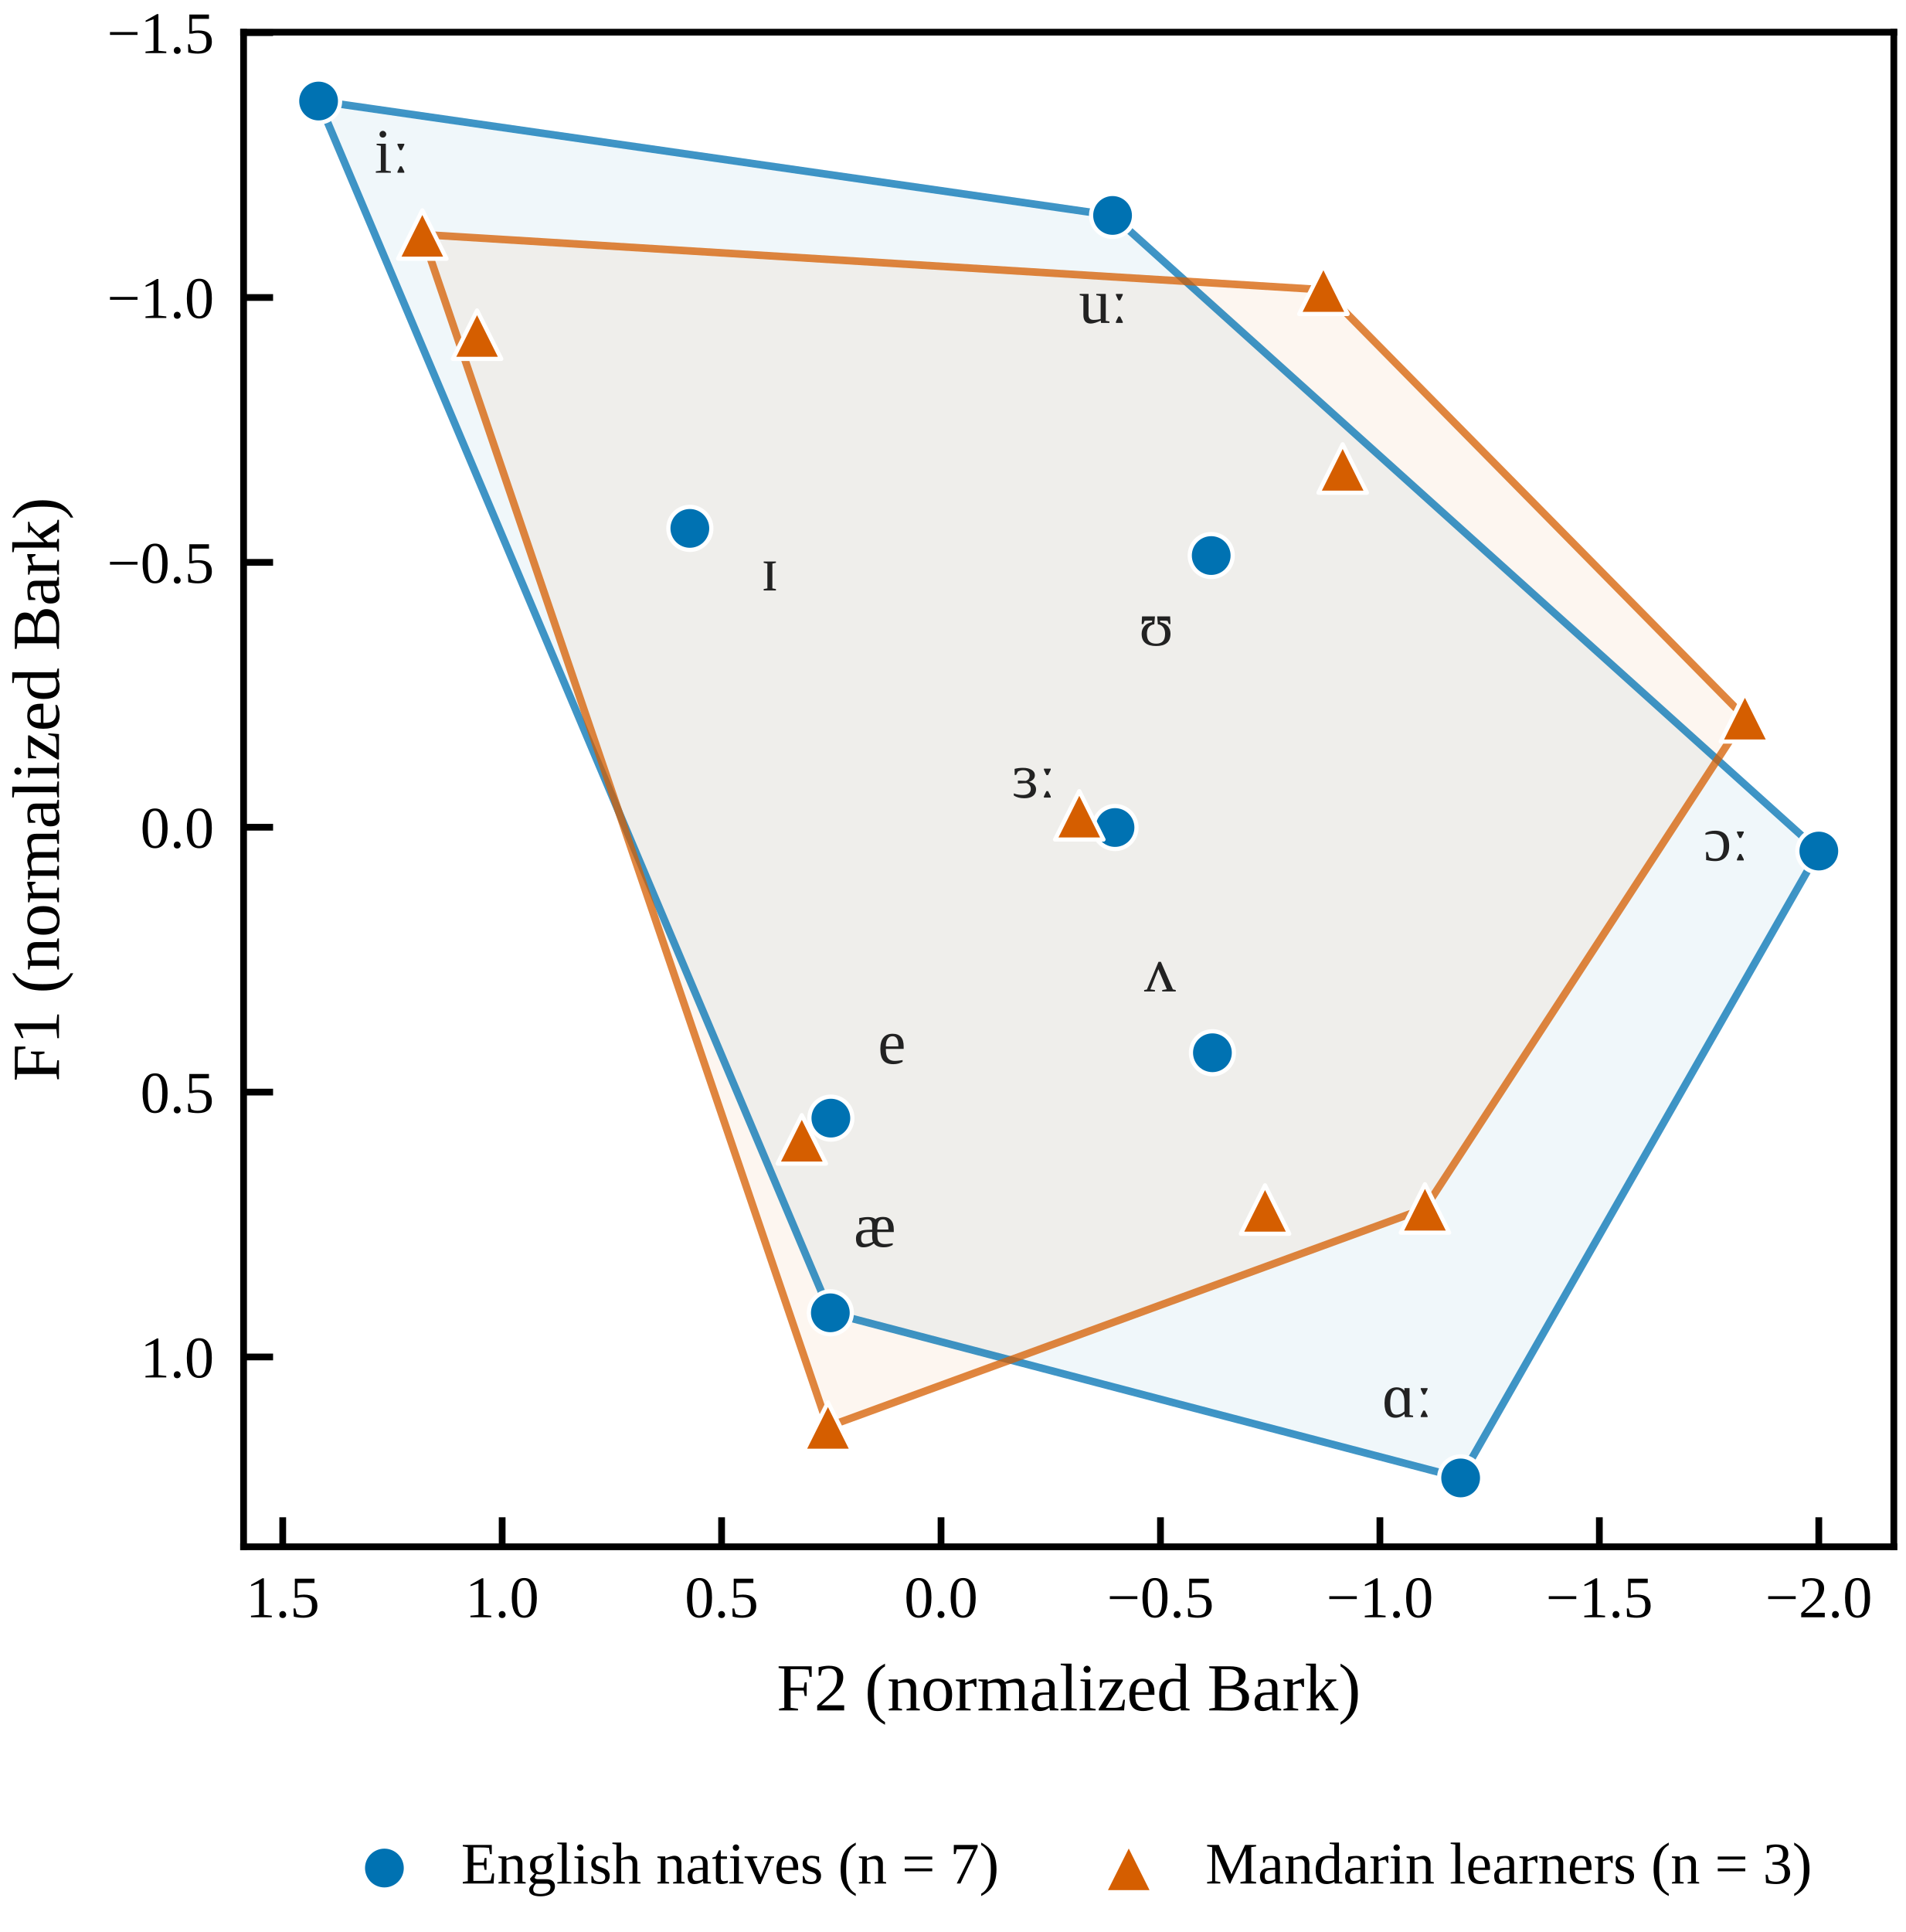
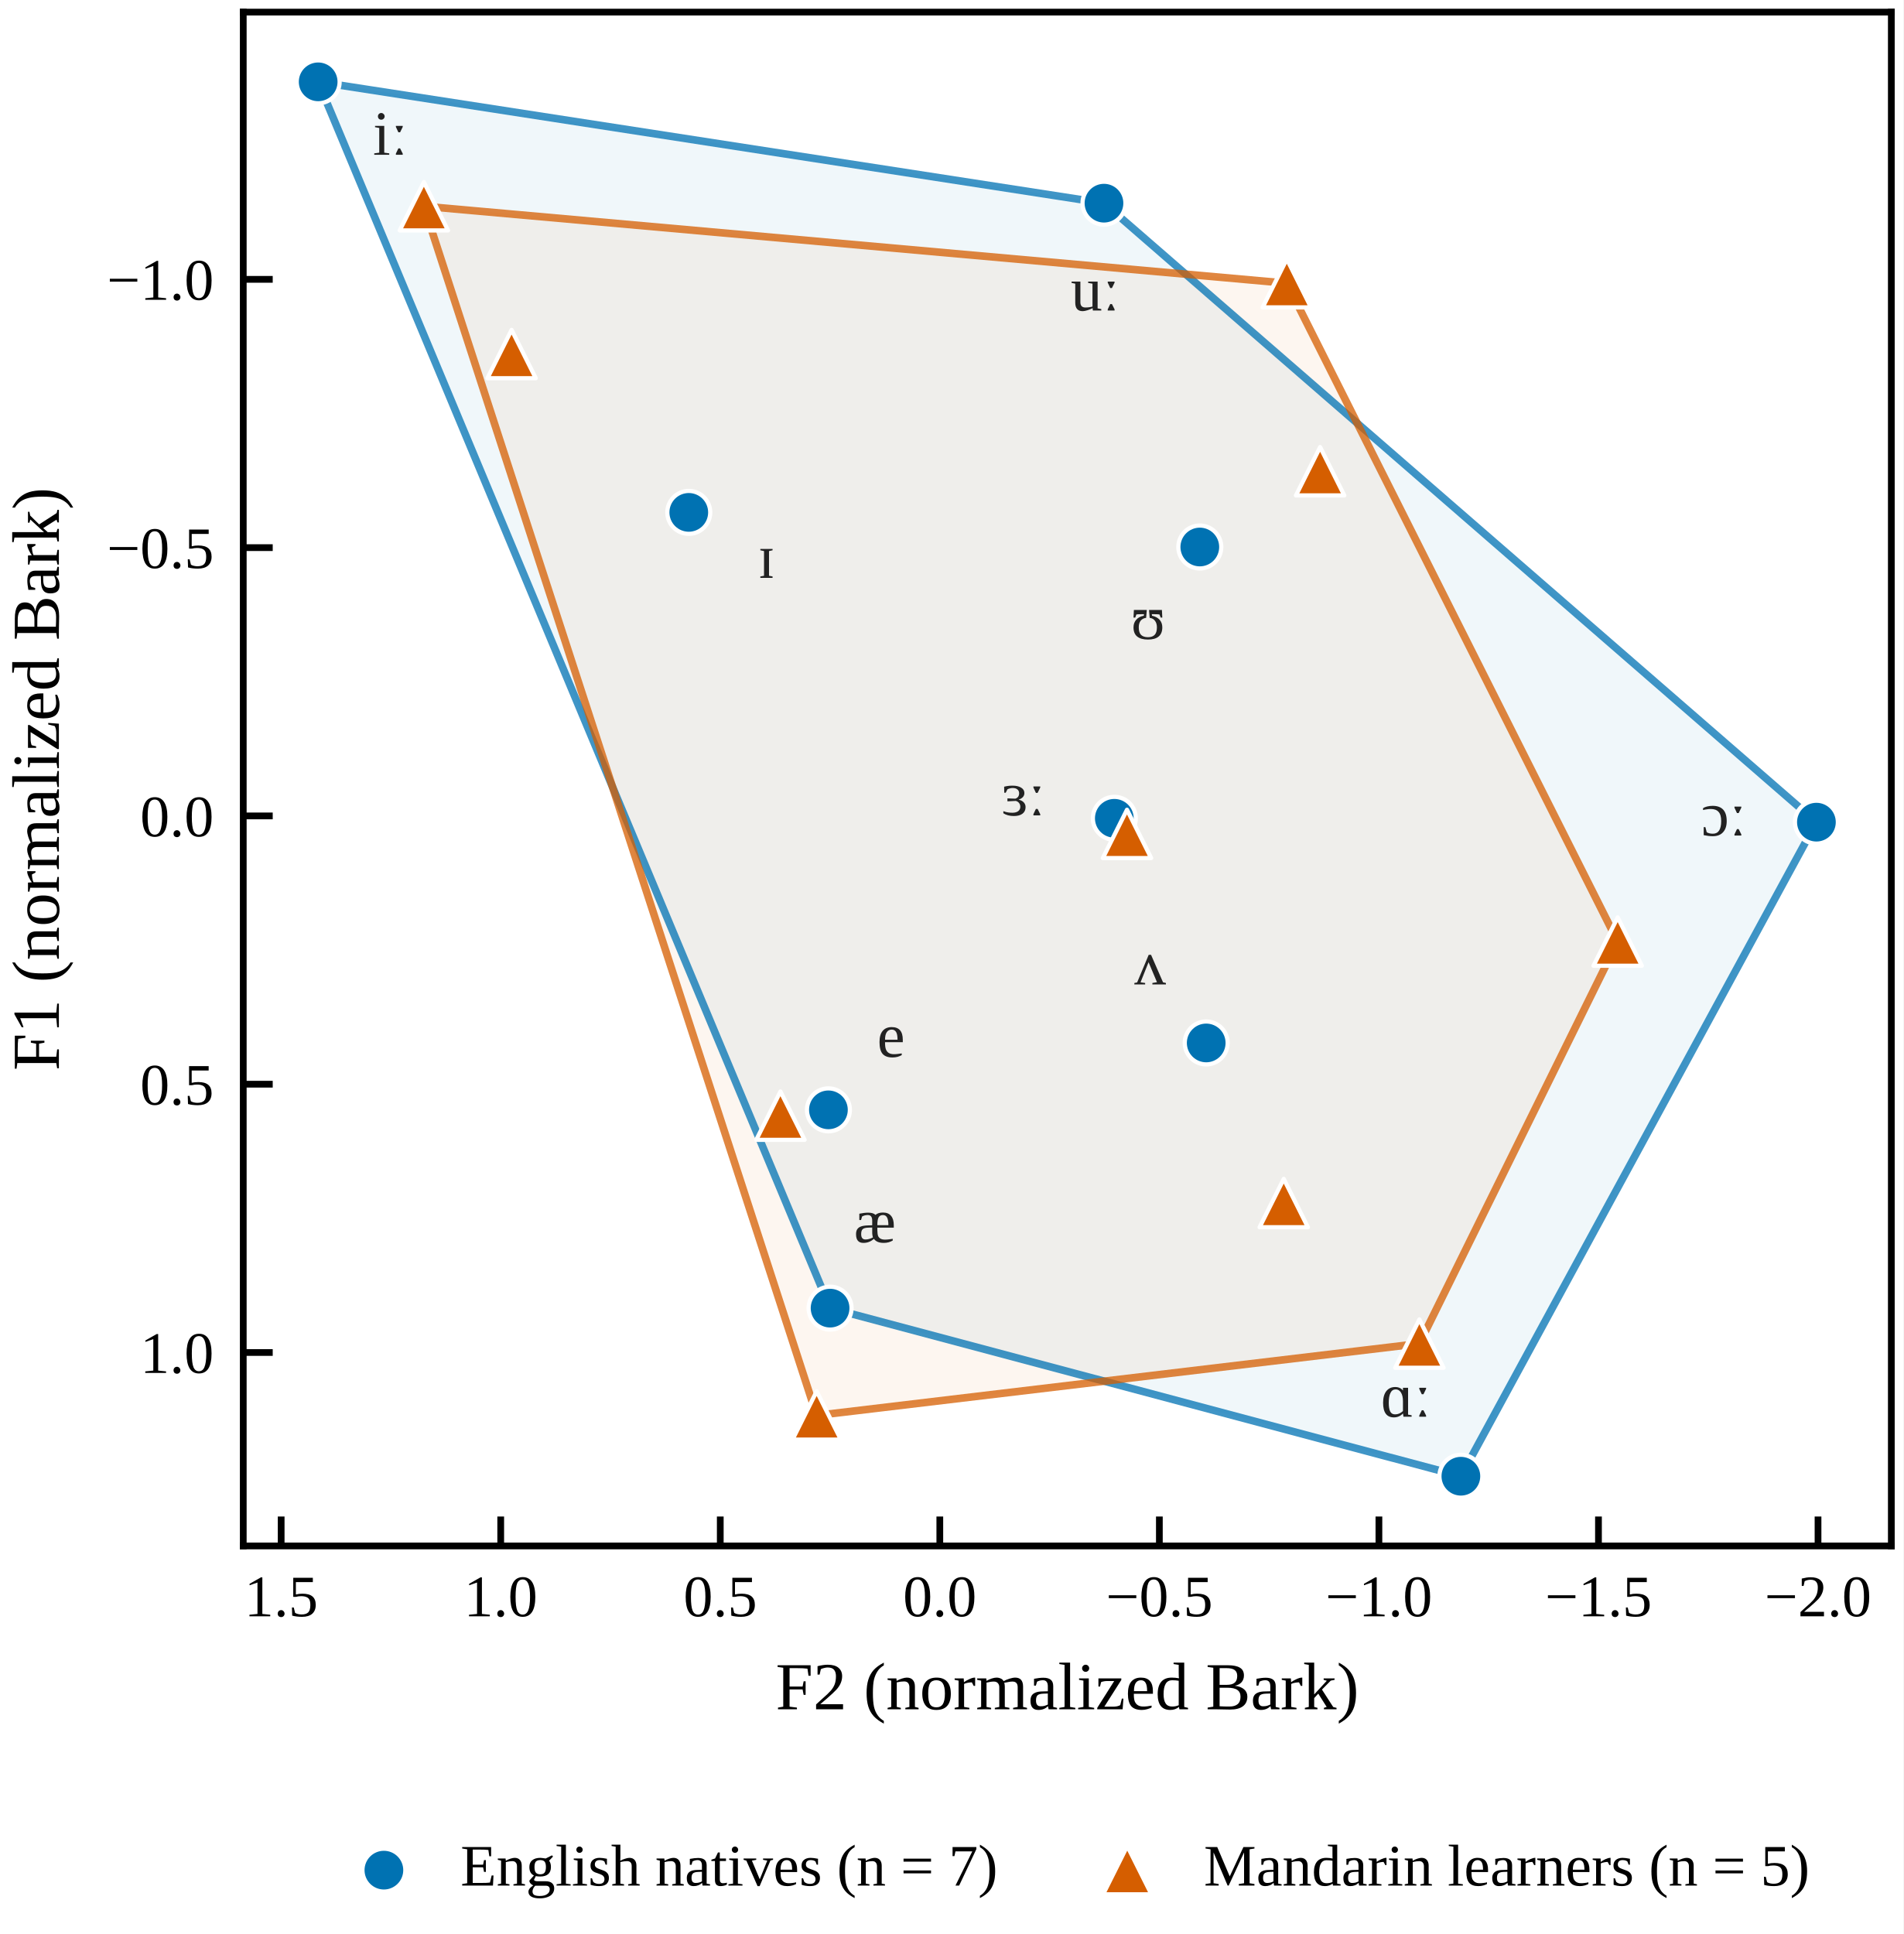
- <svg xmlns="http://www.w3.org/2000/svg" xmlns:xlink="http://www.w3.org/1999/xlink" width="226.168pt" height="229.198pt" viewBox="0 0 226.168 229.198" version="1.1">
+ <svg xmlns="http://www.w3.org/2000/svg" xmlns:xlink="http://www.w3.org/1999/xlink" width="226.168pt" height="229.819pt" viewBox="0 0 226.168 229.819" version="1.1">
  <defs>
    <style type="text/css">*{stroke-linejoin: round; stroke-linecap: butt}</style>
  </defs>
  <g id="figure_1">
    <g id="patch_1">
-       <path d="M 0 229.198  L 226.168 229.198  L 226.168 0  L 0 0  z " style="fill: #ffffff" />
+       <path d="M 0 229.819  L 226.168 229.819  L 226.168 0  L 0 0  z " style="fill: #ffffff" />
    </g>
    <g id="axes_1">
      <g id="patch_2">
-         <path d="M 28.904 183.499  L 224.728 183.499  L 224.728 3.819  L 28.904 3.819  z " style="fill: #ffffff" />
+         <path d="M 28.904 183.706  L 224.728 183.706  L 224.728 1.44  L 28.904 1.44  z " style="fill: #ffffff" />
      </g>
      <g id="patch_3">
-         <path d="M 215.827 100.963  L 173.325 175.331  L 98.531 155.742  L 37.805 11.986  L 132.02 25.558  z " clip-path="url(#p83519f9720)" style="fill: #0072b2; opacity: 0.06" />
+         <path d="M 215.827 97.698  L 173.582 175.421  L 98.631 155.447  L 37.805 9.725  L 131.175 24.144  z " clip-path="url(#p309825bb1e)" style="fill: #0072b2; opacity: 0.06" />
      </g>
      <g id="patch_4">
-         <path d="M 98.248 169.239  L 50.115 27.824  L 157.04 34.375  L 207.059 85.1  L 169.091 143.36  z " clip-path="url(#p83519f9720)" style="fill: #d55e00; opacity: 0.06" />
+         <path d="M 97.038 168.196  L 50.365 24.51  L 152.899 33.653  L 192.214 111.887  L 168.651 159.662  z " clip-path="url(#p309825bb1e)" style="fill: #d55e00; opacity: 0.06" />
      </g>
      <g id="matplotlib.axis_1">
        <g id="xtick_1">
          <g id="line2d_1">
            <defs>
-               <path id="m5c9d840350" d="M 0 0  L 0 -3.5  " style="stroke: #000000; stroke-width: 0.8" />
+               <path id="mc4d2ae4e69" d="M 0 0  L 0 -3.5  " style="stroke: #000000; stroke-width: 0.8" />
            </defs>
            <g>
-               <use xlink:href="#m5c9d840350" x="215.824" y="183.499" style="stroke: #000000; stroke-width: 0.8" />
+               <use xlink:href="#mc4d2ae4e69" x="216.018" y="183.706" style="stroke: #000000; stroke-width: 0.8" />
            </g>
          </g>
          <g id="text_1">
-             <text style="font-size: 7px; font-family: 'Times New Roman'; text-anchor: middle" x="215.824" y="191.859" transform="rotate(-0 215.824 191.8594)">−2.0</text>
+             <text style="font-size: 7px; font-family: 'Times New Roman'; text-anchor: middle" x="216.018" y="192.066" transform="rotate(-0 216.0178 192.0663)">−2.0</text>
          </g>
        </g>
        <g id="xtick_2">
          <g id="line2d_2">
            <g>
-               <use xlink:href="#m5c9d840350" x="189.785" y="183.499" style="stroke: #000000; stroke-width: 0.8" />
+               <use xlink:href="#mc4d2ae4e69" x="189.931" y="183.706" style="stroke: #000000; stroke-width: 0.8" />
            </g>
          </g>
          <g id="text_2">
-             <text style="font-size: 7px; font-family: 'Times New Roman'; text-anchor: middle" x="189.785" y="191.859" transform="rotate(-0 189.7846 191.8594)">−1.5</text>
+             <text style="font-size: 7px; font-family: 'Times New Roman'; text-anchor: middle" x="189.931" y="192.066" transform="rotate(-0 189.9306 192.0663)">−1.5</text>
          </g>
        </g>
        <g id="xtick_3">
          <g id="line2d_3">
            <g>
-               <use xlink:href="#m5c9d840350" x="163.745" y="183.499" style="stroke: #000000; stroke-width: 0.8" />
+               <use xlink:href="#mc4d2ae4e69" x="163.843" y="183.706" style="stroke: #000000; stroke-width: 0.8" />
            </g>
          </g>
          <g id="text_3">
-             <text style="font-size: 7px; font-family: 'Times New Roman'; text-anchor: middle" x="163.745" y="191.859" transform="rotate(-0 163.7453 191.8594)">−1.0</text>
+             <text style="font-size: 7px; font-family: 'Times New Roman'; text-anchor: middle" x="163.843" y="192.066" transform="rotate(-0 163.8435 192.0663)">−1.0</text>
          </g>
        </g>
        <g id="xtick_4">
          <g id="line2d_4">
            <g>
-               <use xlink:href="#m5c9d840350" x="137.706" y="183.499" style="stroke: #000000; stroke-width: 0.8" />
+               <use xlink:href="#mc4d2ae4e69" x="137.756" y="183.706" style="stroke: #000000; stroke-width: 0.8" />
            </g>
          </g>
          <g id="text_4">
-             <text style="font-size: 7px; font-family: 'Times New Roman'; text-anchor: middle" x="137.706" y="191.859" transform="rotate(-0 137.7059 191.8594)">−0.5</text>
+             <text style="font-size: 7px; font-family: 'Times New Roman'; text-anchor: middle" x="137.756" y="192.066" transform="rotate(-0 137.7563 192.0663)">−0.5</text>
          </g>
        </g>
        <g id="xtick_5">
          <g id="line2d_5">
            <g>
-               <use xlink:href="#m5c9d840350" x="111.667" y="183.499" style="stroke: #000000; stroke-width: 0.8" />
+               <use xlink:href="#mc4d2ae4e69" x="111.669" y="183.706" style="stroke: #000000; stroke-width: 0.8" />
            </g>
          </g>
          <g id="text_5">
-             <text style="font-size: 7px; font-family: 'Times New Roman'; text-anchor: middle" x="111.667" y="191.859" transform="rotate(-0 111.6666 191.8594)">0.0</text>
+             <text style="font-size: 7px; font-family: 'Times New Roman'; text-anchor: middle" x="111.669" y="192.066" transform="rotate(-0 111.6692 192.0663)">0.0</text>
          </g>
        </g>
        <g id="xtick_6">
          <g id="line2d_6">
            <g>
-               <use xlink:href="#m5c9d840350" x="85.627" y="183.499" style="stroke: #000000; stroke-width: 0.8" />
+               <use xlink:href="#mc4d2ae4e69" x="85.582" y="183.706" style="stroke: #000000; stroke-width: 0.8" />
            </g>
          </g>
          <g id="text_6">
-             <text style="font-size: 7px; font-family: 'Times New Roman'; text-anchor: middle" x="85.627" y="191.859" transform="rotate(-0 85.62726 191.8594)">0.5</text>
+             <text style="font-size: 7px; font-family: 'Times New Roman'; text-anchor: middle" x="85.582" y="192.066" transform="rotate(-0 85.582 192.0663)">0.5</text>
          </g>
        </g>
        <g id="xtick_7">
          <g id="line2d_7">
            <g>
-               <use xlink:href="#m5c9d840350" x="59.588" y="183.499" style="stroke: #000000; stroke-width: 0.8" />
+               <use xlink:href="#mc4d2ae4e69" x="59.495" y="183.706" style="stroke: #000000; stroke-width: 0.8" />
            </g>
          </g>
          <g id="text_7">
-             <text style="font-size: 7px; font-family: 'Times New Roman'; text-anchor: middle" x="59.588" y="191.859" transform="rotate(-0 59.58792 191.8594)">1.0</text>
+             <text style="font-size: 7px; font-family: 'Times New Roman'; text-anchor: middle" x="59.495" y="192.066" transform="rotate(-0 59.49485 192.0663)">1.0</text>
          </g>
        </g>
        <g id="xtick_8">
          <g id="line2d_8">
            <g>
-               <use xlink:href="#m5c9d840350" x="33.549" y="183.499" style="stroke: #000000; stroke-width: 0.8" />
+               <use xlink:href="#mc4d2ae4e69" x="33.408" y="183.706" style="stroke: #000000; stroke-width: 0.8" />
            </g>
          </g>
          <g id="text_8">
-             <text style="font-size: 7px; font-family: 'Times New Roman'; text-anchor: middle" x="33.549" y="191.859" transform="rotate(-0 33.54858 191.8594)">1.5</text>
+             <text style="font-size: 7px; font-family: 'Times New Roman'; text-anchor: middle" x="33.408" y="192.066" transform="rotate(-0 33.4077 192.0663)">1.5</text>
          </g>
        </g>
        <g id="text_9">
-           <text style="font-size: 8px; font-family: 'Times New Roman'; text-anchor: middle" x="126.816" y="202.912" transform="rotate(-0 126.816 202.9117)">F2 (normalized Bark)</text>
+           <text style="font-size: 8px; font-family: 'Times New Roman'; text-anchor: middle" x="126.816" y="203.119" transform="rotate(-0 126.816 203.1187)">F2 (normalized Bark)</text>
        </g>
      </g>
      <g id="matplotlib.axis_2">
        <g id="ytick_1">
          <g id="line2d_9">
            <defs>
-               <path id="m91f3f39c47" d="M 0 0  L 3.5 0  " style="stroke: #000000; stroke-width: 0.8" />
+               <path id="m6c4f8ba7a3" d="M 0 0  L 3.5 0  " style="stroke: #000000; stroke-width: 0.8" />
            </defs>
            <g>
-               <use xlink:href="#m91f3f39c47" x="28.904" y="3.87" style="stroke: #000000; stroke-width: 0.8" />
+               <use xlink:href="#m6c4f8ba7a3" x="28.904" y="33.194" style="stroke: #000000; stroke-width: 0.8" />
            </g>
          </g>
          <g id="text_10">
-             <text style="font-size: 7px; font-family: 'Times New Roman'; text-anchor: end" x="25.404" y="6.301" transform="rotate(-0 25.40359 6.300625)">−1.5</text>
+             <text style="font-size: 7px; font-family: 'Times New Roman'; text-anchor: end" x="25.404" y="35.624" transform="rotate(-0 25.40359 35.62445)">−1.0</text>
          </g>
        </g>
        <g id="ytick_2">
          <g id="line2d_10">
            <g>
-               <use xlink:href="#m91f3f39c47" x="28.904" y="35.292" style="stroke: #000000; stroke-width: 0.8" />
+               <use xlink:href="#m6c4f8ba7a3" x="28.904" y="65.076" style="stroke: #000000; stroke-width: 0.8" />
            </g>
          </g>
          <g id="text_11">
-             <text style="font-size: 7px; font-family: 'Times New Roman'; text-anchor: end" x="25.404" y="37.723" transform="rotate(-0 25.40359 37.72254)">−1.0</text>
+             <text style="font-size: 7px; font-family: 'Times New Roman'; text-anchor: end" x="25.404" y="67.506" transform="rotate(-0 25.40359 67.50588)">−0.5</text>
          </g>
        </g>
        <g id="ytick_3">
          <g id="line2d_11">
            <g>
-               <use xlink:href="#m91f3f39c47" x="28.904" y="66.714" style="stroke: #000000; stroke-width: 0.8" />
+               <use xlink:href="#m6c4f8ba7a3" x="28.904" y="96.957" style="stroke: #000000; stroke-width: 0.8" />
            </g>
          </g>
          <g id="text_12">
-             <text style="font-size: 7px; font-family: 'Times New Roman'; text-anchor: end" x="25.404" y="69.144" transform="rotate(-0 25.40359 69.14445)">−0.5</text>
+             <text style="font-size: 7px; font-family: 'Times New Roman'; text-anchor: end" x="25.404" y="99.387" transform="rotate(-0 25.40359 99.3873)">0.0</text>
          </g>
        </g>
        <g id="ytick_4">
          <g id="line2d_12">
            <g>
-               <use xlink:href="#m91f3f39c47" x="28.904" y="98.136" style="stroke: #000000; stroke-width: 0.8" />
+               <use xlink:href="#m6c4f8ba7a3" x="28.904" y="128.838" style="stroke: #000000; stroke-width: 0.8" />
            </g>
          </g>
          <g id="text_13">
-             <text style="font-size: 7px; font-family: 'Times New Roman'; text-anchor: end" x="25.404" y="100.566" transform="rotate(-0 25.40359 100.5664)">0.0</text>
+             <text style="font-size: 7px; font-family: 'Times New Roman'; text-anchor: end" x="25.404" y="131.269" transform="rotate(-0 25.40359 131.2687)">0.5</text>
          </g>
        </g>
        <g id="ytick_5">
          <g id="line2d_13">
            <g>
-               <use xlink:href="#m91f3f39c47" x="28.904" y="129.558" style="stroke: #000000; stroke-width: 0.8" />
+               <use xlink:href="#m6c4f8ba7a3" x="28.904" y="160.72" style="stroke: #000000; stroke-width: 0.8" />
            </g>
          </g>
          <g id="text_14">
-             <text style="font-size: 7px; font-family: 'Times New Roman'; text-anchor: end" x="25.404" y="131.988" transform="rotate(-0 25.40359 131.9883)">0.5</text>
-           </g>
-         </g>
-         <g id="ytick_6">
-           <g id="line2d_14">
-             <g>
-               <use xlink:href="#m91f3f39c47" x="28.904" y="160.98" style="stroke: #000000; stroke-width: 0.8" />
-             </g>
-           </g>
-           <g id="text_15">
-             <text style="font-size: 7px; font-family: 'Times New Roman'; text-anchor: end" x="25.404" y="163.41" transform="rotate(-0 25.40359 163.4102)">1.0</text>
-           </g>
-         </g>
-         <g id="text_16">
-           <text style="font-size: 8px; font-family: 'Times New Roman'; text-anchor: middle" x="6.995" y="93.659" transform="rotate(-90 6.995 93.65866)">F1 (normalized Bark)</text>
-         </g>
+             <text style="font-size: 7px; font-family: 'Times New Roman'; text-anchor: end" x="25.404" y="163.15" transform="rotate(-0 25.40359 163.1501)">1.0</text>
+           </g>
+         </g>
+         <g id="text_15">
+           <text style="font-size: 8px; font-family: 'Times New Roman'; text-anchor: middle" x="6.995" y="92.573" transform="rotate(-90 6.995 92.57284)">F1 (normalized Bark)</text>
+         </g>
+       </g>
+       <g id="line2d_14">
+         <path d="M 215.827 97.698  L 173.582 175.421  L 98.631 155.447  L 37.805 9.725  L 131.175 24.144  L 215.827 97.698  " clip-path="url(#p309825bb1e)" style="fill: none; stroke: #0072b2; stroke-opacity: 0.75; stroke-width: 0.9; stroke-linecap: square" />
      </g>
      <g id="line2d_15">
-         <path d="M 215.827 100.963  L 173.325 175.331  L 98.531 155.742  L 37.805 11.986  L 132.02 25.558  L 215.827 100.963  " clip-path="url(#p83519f9720)" style="fill: none; stroke: #0072b2; stroke-opacity: 0.75; stroke-width: 0.9; stroke-linecap: square" />
-       </g>
-       <g id="line2d_16">
-         <path d="M 98.248 169.239  L 50.115 27.824  L 157.04 34.375  L 207.059 85.1  L 169.091 143.36  L 98.248 169.239  " clip-path="url(#p83519f9720)" style="fill: none; stroke: #d55e00; stroke-opacity: 0.75; stroke-width: 0.9; stroke-linecap: square" />
+         <path d="M 97.038 168.196  L 50.365 24.51  L 152.899 33.653  L 192.214 111.887  L 168.651 159.662  L 97.038 168.196  " clip-path="url(#p309825bb1e)" style="fill: none; stroke: #d55e00; stroke-opacity: 0.75; stroke-width: 0.9; stroke-linecap: square" />
      </g>
      <g id="patch_5">
-         <path d="M 28.904 183.499  L 28.904 3.819  " style="fill: none; stroke: #000000; stroke-width: 0.8; stroke-linejoin: miter; stroke-linecap: square" />
+         <path d="M 28.904 183.706  L 28.904 1.44  " style="fill: none; stroke: #000000; stroke-width: 0.8; stroke-linejoin: miter; stroke-linecap: square" />
      </g>
      <g id="patch_6">
-         <path d="M 224.728 183.499  L 224.728 3.819  " style="fill: none; stroke: #000000; stroke-width: 0.8; stroke-linejoin: miter; stroke-linecap: square" />
+         <path d="M 224.728 183.706  L 224.728 1.44  " style="fill: none; stroke: #000000; stroke-width: 0.8; stroke-linejoin: miter; stroke-linecap: square" />
      </g>
      <g id="patch_7">
-         <path d="M 28.904 183.499  L 224.728 183.499  " style="fill: none; stroke: #000000; stroke-width: 0.8; stroke-linejoin: miter; stroke-linecap: square" />
+         <path d="M 28.904 183.706  L 224.728 183.706  " style="fill: none; stroke: #000000; stroke-width: 0.8; stroke-linejoin: miter; stroke-linecap: square" />
      </g>
      <g id="patch_8">
-         <path d="M 28.904 3.819  L 224.728 3.819  " style="fill: none; stroke: #000000; stroke-width: 0.8; stroke-linejoin: miter; stroke-linecap: square" />
+         <path d="M 28.904 1.44  L 224.728 1.44  " style="fill: none; stroke: #000000; stroke-width: 0.8; stroke-linejoin: miter; stroke-linecap: square" />
      </g>
      <g id="PathCollection_1">
        <defs>
-           <path id="m9d265e9599" d="M 0 2.55  C 0.676 2.55 1.325 2.281 1.803 1.803  C 2.281 1.325 2.55 0.676 2.55 0  C 2.55 -0.676 2.281 -1.325 1.803 -1.803  C 1.325 -2.281 0.676 -2.55 0 -2.55  C -0.676 -2.55 -1.325 -2.281 -1.803 -1.803  C -2.281 -1.325 -2.55 -0.676 -2.55 0  C -2.55 0.676 -2.281 1.325 -1.803 1.803  C -1.325 2.281 -0.676 2.55 0 2.55  z " style="stroke: #ffffff; stroke-width: 0.5" />
+           <path id="mfa86399258" d="M 0 2.55  C 0.676 2.55 1.325 2.281 1.803 1.803  C 2.281 1.325 2.55 0.676 2.55 0  C 2.55 -0.676 2.281 -1.325 1.803 -1.803  C 1.325 -2.281 0.676 -2.55 0 -2.55  C -0.676 -2.55 -1.325 -2.281 -1.803 -1.803  C -2.281 -1.325 -2.55 -0.676 -2.55 0  C -2.55 0.676 -2.281 1.325 -1.803 1.803  C -1.325 2.281 -0.676 2.55 0 2.55  z " style="stroke: #ffffff; stroke-width: 0.5" />
        </defs>
-         <g clip-path="url(#p83519f9720)">
-           <use xlink:href="#m9d265e9599" x="98.594" y="132.647" style="fill: #0072b2; stroke: #ffffff; stroke-width: 0.5" />
-           <use xlink:href="#m9d265e9599" x="37.805" y="11.986" style="fill: #0072b2; stroke: #ffffff; stroke-width: 0.5" />
-           <use xlink:href="#m9d265e9599" x="132.02" y="25.558" style="fill: #0072b2; stroke: #ffffff; stroke-width: 0.5" />
-           <use xlink:href="#m9d265e9599" x="98.531" y="155.742" style="fill: #0072b2; stroke: #ffffff; stroke-width: 0.5" />
-           <use xlink:href="#m9d265e9599" x="173.325" y="175.331" style="fill: #0072b2; stroke: #ffffff; stroke-width: 0.5" />
-           <use xlink:href="#m9d265e9599" x="215.827" y="100.963" style="fill: #0072b2; stroke: #ffffff; stroke-width: 0.5" />
-           <use xlink:href="#m9d265e9599" x="132.311" y="98.171" style="fill: #0072b2; stroke: #ffffff; stroke-width: 0.5" />
-           <use xlink:href="#m9d265e9599" x="81.86" y="62.684" style="fill: #0072b2; stroke: #ffffff; stroke-width: 0.5" />
-           <use xlink:href="#m9d265e9599" x="143.726" y="65.906" style="fill: #0072b2; stroke: #ffffff; stroke-width: 0.5" />
-           <use xlink:href="#m9d265e9599" x="143.869" y="124.89" style="fill: #0072b2; stroke: #ffffff; stroke-width: 0.5" />
+         <g clip-path="url(#p309825bb1e)">
+           <use xlink:href="#mfa86399258" x="98.433" y="131.884" style="fill: #0072b2; stroke: #ffffff; stroke-width: 0.5" />
+           <use xlink:href="#mfa86399258" x="37.805" y="9.725" style="fill: #0072b2; stroke: #ffffff; stroke-width: 0.5" />
+           <use xlink:href="#mfa86399258" x="131.175" y="24.144" style="fill: #0072b2; stroke: #ffffff; stroke-width: 0.5" />
+           <use xlink:href="#mfa86399258" x="98.631" y="155.447" style="fill: #0072b2; stroke: #ffffff; stroke-width: 0.5" />
+           <use xlink:href="#mfa86399258" x="173.582" y="175.421" style="fill: #0072b2; stroke: #ffffff; stroke-width: 0.5" />
+           <use xlink:href="#mfa86399258" x="215.827" y="97.698" style="fill: #0072b2; stroke: #ffffff; stroke-width: 0.5" />
+           <use xlink:href="#mfa86399258" x="132.404" y="97.24" style="fill: #0072b2; stroke: #ffffff; stroke-width: 0.5" />
+           <use xlink:href="#mfa86399258" x="81.841" y="60.887" style="fill: #0072b2; stroke: #ffffff; stroke-width: 0.5" />
+           <use xlink:href="#mfa86399258" x="142.562" y="65.001" style="fill: #0072b2; stroke: #ffffff; stroke-width: 0.5" />
+           <use xlink:href="#mfa86399258" x="143.322" y="123.934" style="fill: #0072b2; stroke: #ffffff; stroke-width: 0.5" />
        </g>
      </g>
      <g id="PathCollection_2">
        <defs>
-           <path id="m0c9dcbba5b" d="M 0 -2.872  L -2.872 2.872  L 2.872 2.872  z " style="stroke: #ffffff; stroke-width: 0.5" />
+           <path id="m0e7e3f9ac7" d="M 0 -2.872  L -2.872 2.872  L 2.872 2.872  z " style="stroke: #ffffff; stroke-width: 0.5" />
        </defs>
-         <g clip-path="url(#p83519f9720)">
-           <use xlink:href="#m0c9dcbba5b" x="95.146" y="135.169" style="fill: #d55e00; stroke: #ffffff; stroke-width: 0.5" />
-           <use xlink:href="#m0c9dcbba5b" x="50.115" y="27.824" style="fill: #d55e00; stroke: #ffffff; stroke-width: 0.5" />
-           <use xlink:href="#m0c9dcbba5b" x="157.04" y="34.375" style="fill: #d55e00; stroke: #ffffff; stroke-width: 0.5" />
-           <use xlink:href="#m0c9dcbba5b" x="98.248" y="169.239" style="fill: #d55e00; stroke: #ffffff; stroke-width: 0.5" />
-           <use xlink:href="#m0c9dcbba5b" x="169.091" y="143.36" style="fill: #d55e00; stroke: #ffffff; stroke-width: 0.5" />
-           <use xlink:href="#m0c9dcbba5b" x="207.059" y="85.1" style="fill: #d55e00; stroke: #ffffff; stroke-width: 0.5" />
-           <use xlink:href="#m0c9dcbba5b" x="128.071" y="96.725" style="fill: #d55e00; stroke: #ffffff; stroke-width: 0.5" />
-           <use xlink:href="#m0c9dcbba5b" x="56.61" y="39.706" style="fill: #d55e00; stroke: #ffffff; stroke-width: 0.5" />
-           <use xlink:href="#m0c9dcbba5b" x="159.327" y="55.581" style="fill: #d55e00; stroke: #ffffff; stroke-width: 0.5" />
-           <use xlink:href="#m0c9dcbba5b" x="150.114" y="143.493" style="fill: #d55e00; stroke: #ffffff; stroke-width: 0.5" />
-         </g>
+         <g clip-path="url(#p309825bb1e)">
+           <use xlink:href="#m0e7e3f9ac7" x="92.732" y="132.576" style="fill: #d55e00; stroke: #ffffff; stroke-width: 0.5" />
+           <use xlink:href="#m0e7e3f9ac7" x="50.365" y="24.51" style="fill: #d55e00; stroke: #ffffff; stroke-width: 0.5" />
+           <use xlink:href="#m0e7e3f9ac7" x="152.899" y="33.653" style="fill: #d55e00; stroke: #ffffff; stroke-width: 0.5" />
+           <use xlink:href="#m0e7e3f9ac7" x="97.038" y="168.196" style="fill: #d55e00; stroke: #ffffff; stroke-width: 0.5" />
+           <use xlink:href="#m0e7e3f9ac7" x="168.651" y="159.662" style="fill: #d55e00; stroke: #ffffff; stroke-width: 0.5" />
+           <use xlink:href="#m0e7e3f9ac7" x="192.214" y="111.887" style="fill: #d55e00; stroke: #ffffff; stroke-width: 0.5" />
+           <use xlink:href="#m0e7e3f9ac7" x="133.91" y="99.093" style="fill: #d55e00; stroke: #ffffff; stroke-width: 0.5" />
+           <use xlink:href="#m0e7e3f9ac7" x="60.787" y="42.072" style="fill: #d55e00; stroke: #ffffff; stroke-width: 0.5" />
+           <use xlink:href="#m0e7e3f9ac7" x="156.857" y="55.999" style="fill: #d55e00; stroke: #ffffff; stroke-width: 0.5" />
+           <use xlink:href="#m0e7e3f9ac7" x="152.535" y="142.96" style="fill: #d55e00; stroke: #ffffff; stroke-width: 0.5" />
+         </g>
+       </g>
+       <g id="text_16">
+         <text style="font-size: 7.5px; font-family: 'Times New Roman'; text-anchor: middle; fill: #222222" x="46.396" y="18.396" transform="rotate(-0 46.39579 18.39632)">iː</text>
      </g>
      <g id="text_17">
-         <text style="font-size: 7.5px; font-family: 'Times New Roman'; text-anchor: middle; fill: #222222" x="46.525" y="20.493" transform="rotate(-0 46.52488 20.49275)">iː</text>
+         <text style="font-size: 7.5px; font-family: 'Times New Roman'; text-anchor: middle; fill: #222222" x="91.073" y="68.671" transform="rotate(-0 91.07291 68.67055)">ɪ</text>
      </g>
      <g id="text_18">
-         <text style="font-size: 7.5px; font-family: 'Times New Roman'; text-anchor: middle; fill: #222222" x="91.349" y="70.049" transform="rotate(-0 91.34894 70.04941)">ɪ</text>
+         <text style="font-size: 7.5px; font-family: 'Times New Roman'; text-anchor: middle; fill: #222222" x="105.87" y="125.581" transform="rotate(-0 105.8702 125.5812)">e</text>
      </g>
      <g id="text_19">
-         <text style="font-size: 7.5px; font-family: 'Times New Roman'; text-anchor: middle; fill: #222222" x="105.834" y="126.167" transform="rotate(-0 105.8342 126.1674)">e</text>
+         <text style="font-size: 7.5px; font-family: 'Times New Roman'; text-anchor: middle; fill: #222222" x="103.95" y="147.619" transform="rotate(-0 103.9496 147.6194)">æ</text>
      </g>
      <g id="text_20">
-         <text style="font-size: 7.5px; font-family: 'Times New Roman'; text-anchor: middle; fill: #222222" x="103.812" y="147.895" transform="rotate(-0 103.8124 147.8949)">æ</text>
+         <text style="font-size: 7.5px; font-family: 'Times New Roman'; text-anchor: middle; fill: #222222" x="167.076" y="168.353" transform="rotate(-0 167.076 168.3526)">ɑː</text>
      </g>
      <g id="text_21">
-         <text style="font-size: 7.5px; font-family: 'Times New Roman'; text-anchor: middle; fill: #222222" x="167.031" y="168.112" transform="rotate(-0 167.0315 168.1116)">ɑː</text>
+         <text style="font-size: 7.5px; font-family: 'Times New Roman'; text-anchor: middle; fill: #222222" x="204.829" y="99.29" transform="rotate(-0 204.8293 99.28995)">ɔː</text>
      </g>
      <g id="text_22">
-         <text style="font-size: 7.5px; font-family: 'Times New Roman'; text-anchor: middle; fill: #222222" x="204.849" y="102.079" transform="rotate(-0 204.8488 102.0792)">ɔː</text>
+         <text style="font-size: 7.5px; font-family: 'Times New Roman'; text-anchor: middle; fill: #222222" x="136.412" y="75.923" transform="rotate(-0 136.4118 75.92323)">ʊ</text>
      </g>
      <g id="text_23">
-         <text style="font-size: 7.5px; font-family: 'Times New Roman'; text-anchor: middle; fill: #222222" x="137.201" y="76.563" transform="rotate(-0 137.2009 76.56278)">ʊ</text>
+         <text style="font-size: 7.5px; font-family: 'Times New Roman'; text-anchor: middle; fill: #222222" x="130.146" y="36.897" transform="rotate(-0 130.1455 36.89736)">uː</text>
      </g>
      <g id="text_24">
-         <text style="font-size: 7.5px; font-family: 'Times New Roman'; text-anchor: middle; fill: #222222" x="130.945" y="38.307" transform="rotate(-0 130.9453 38.30739)">uː</text>
+         <text style="font-size: 7.5px; font-family: 'Times New Roman'; text-anchor: middle; fill: #222222" x="136.66" y="116.982" transform="rotate(-0 136.6602 116.982)">ʌ</text>
      </g>
      <g id="text_25">
-         <text style="font-size: 7.5px; font-family: 'Times New Roman'; text-anchor: middle; fill: #222222" x="137.646" y="117.621" transform="rotate(-0 137.6464 117.621)">ʌ</text>
-       </g>
-       <g id="text_26">
-         <text style="font-size: 7.5px; font-family: 'Times New Roman'; text-anchor: middle; fill: #222222" x="122.7" y="94.622" transform="rotate(-0 122.7004 94.62157)">ɜː</text>
+         <text style="font-size: 7.5px; font-family: 'Times New Roman'; text-anchor: middle; fill: #222222" x="121.617" y="96.889" transform="rotate(-0 121.6167 96.88865)">ɜː</text>
      </g>
      <g id="legend_1">
        <g id="PathCollection_3">
          <g>
-             <use xlink:href="#m9d265e9599" x="45.614" y="221.61" style="fill: #0072b2; stroke: #ffffff; stroke-width: 0.5" />
-           </g>
-         </g>
-         <g id="text_27">
-           <text style="font-size: 7px; font-family: 'Times New Roman'; text-anchor: start" x="54.714" y="223.448" transform="rotate(-0 54.71439 223.4476)">English natives (n = 7)</text>
+             <use xlink:href="#mfa86399258" x="45.614" y="222.231" style="fill: #0072b2; stroke: #ffffff; stroke-width: 0.5" />
+           </g>
+         </g>
+         <g id="text_26">
+           <text style="font-size: 7px; font-family: 'Times New Roman'; text-anchor: start" x="54.714" y="224.068" transform="rotate(-0 54.71439 224.0682)">English natives (n = 7)</text>
        </g>
        <g id="PathCollection_4">
          <g>
-             <use xlink:href="#m0c9dcbba5b" x="133.941" y="221.61" style="fill: #d55e00; stroke: #ffffff; stroke-width: 0.5" />
-           </g>
-         </g>
-         <g id="text_28">
-           <text style="font-size: 7px; font-family: 'Times New Roman'; text-anchor: start" x="143.041" y="223.448" transform="rotate(-0 143.0413 223.4476)">Mandarin learners (n = 3)</text>
+             <use xlink:href="#m0e7e3f9ac7" x="133.941" y="222.231" style="fill: #d55e00; stroke: #ffffff; stroke-width: 0.5" />
+           </g>
+         </g>
+         <g id="text_27">
+           <text style="font-size: 7px; font-family: 'Times New Roman'; text-anchor: start" x="143.041" y="224.068" transform="rotate(-0 143.0413 224.0682)">Mandarin learners (n = 5)</text>
        </g>
      </g>
    </g>
  </g>
  <defs>
-     <clipPath id="p83519f9720">
-       <rect x="28.904" y="3.819" width="195.825" height="179.68" />
+     <clipPath id="p309825bb1e">
+       <rect x="28.904" y="1.44" width="195.825" height="182.266" />
    </clipPath>
  </defs>
</svg>
